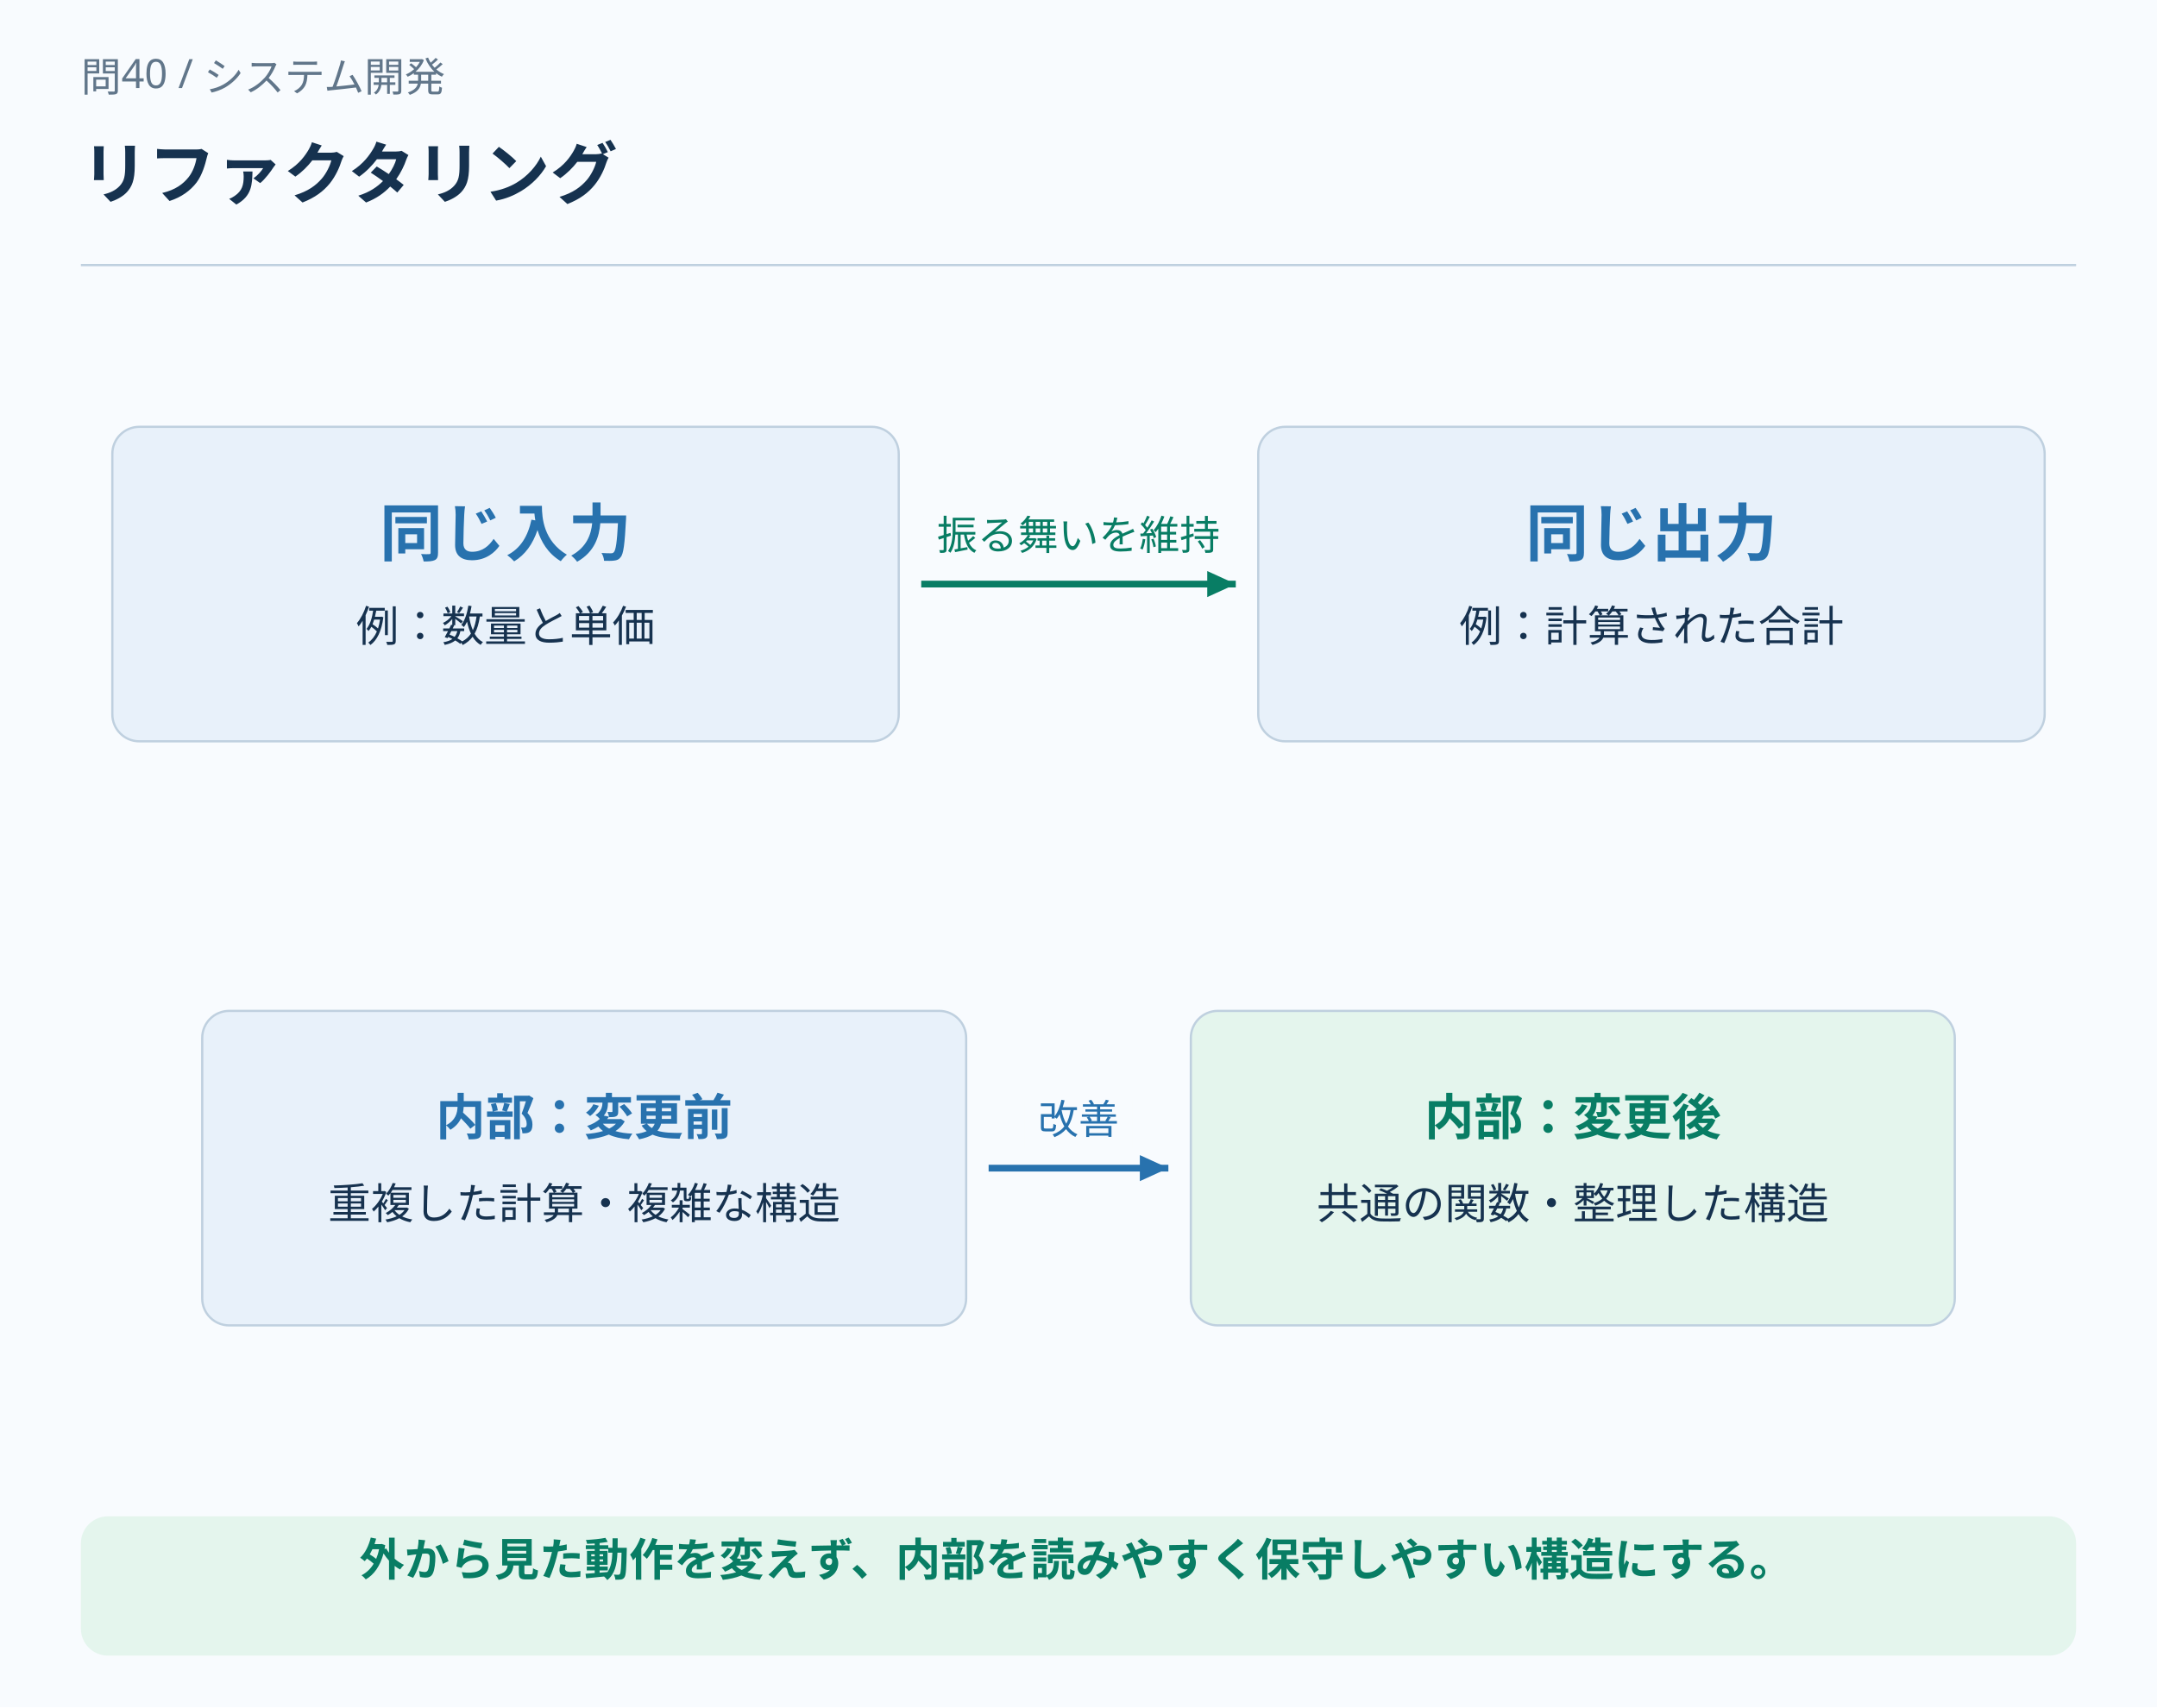
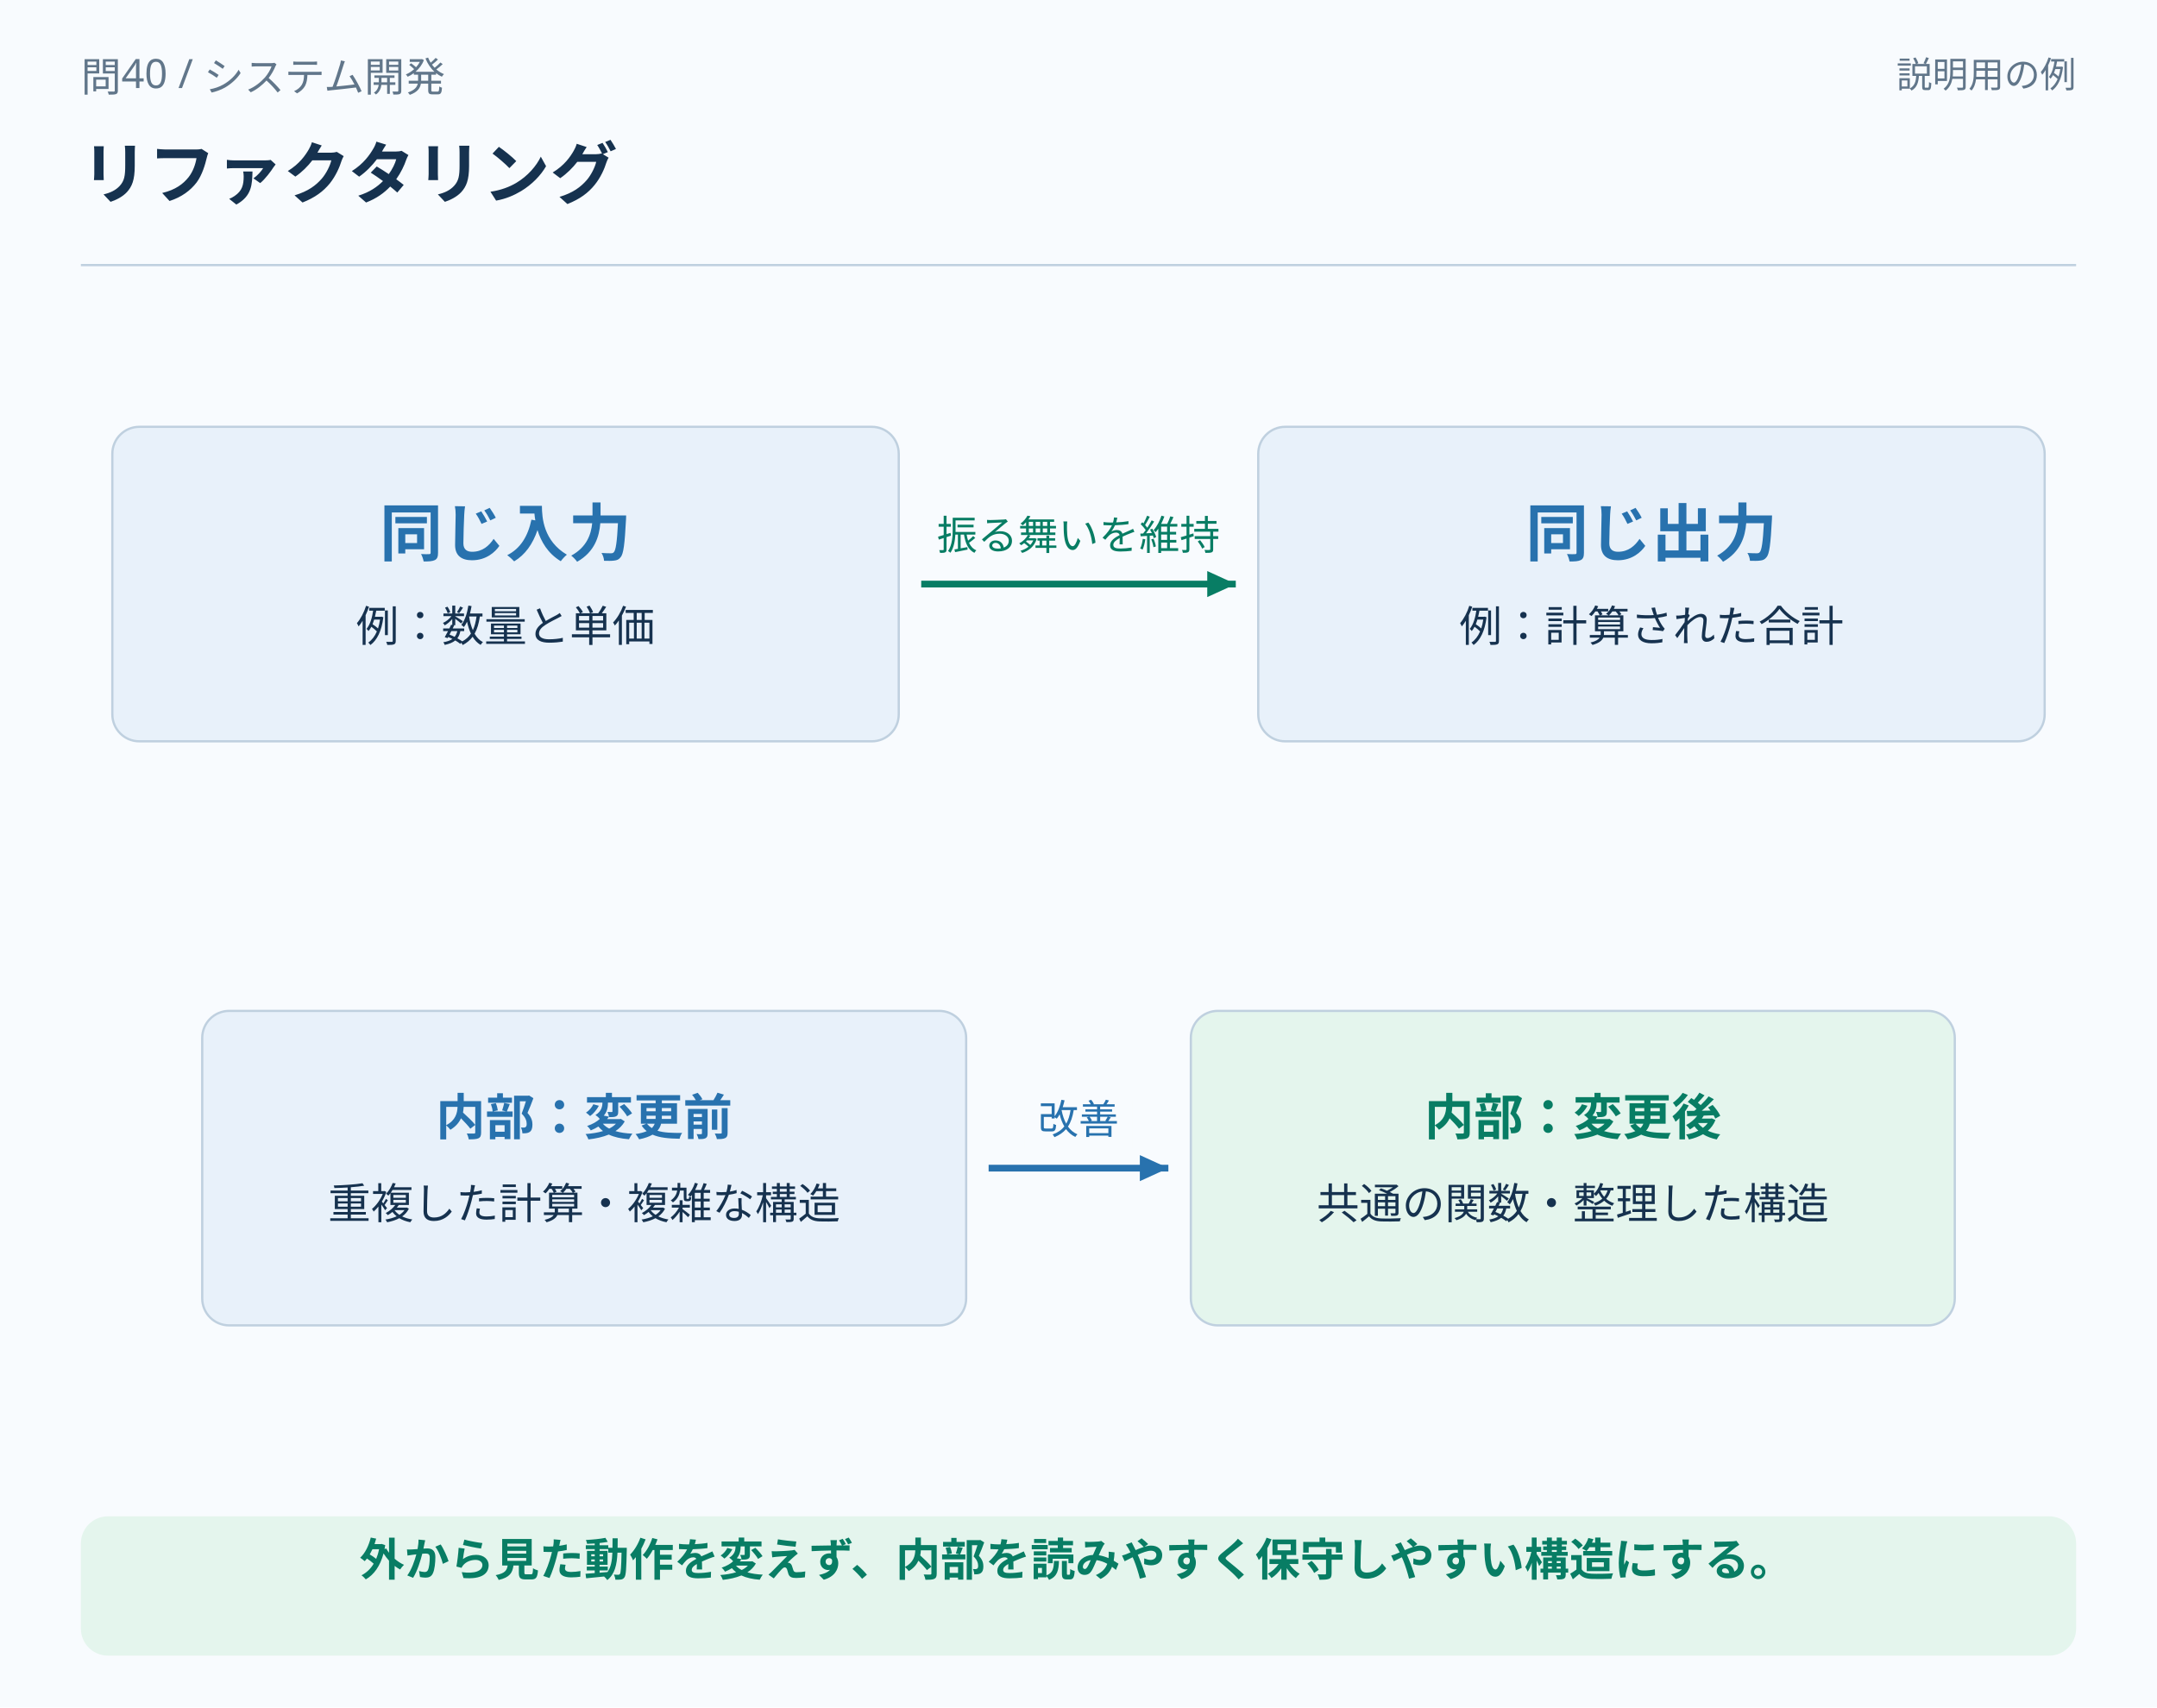
<svg xmlns="http://www.w3.org/2000/svg" viewBox="0 0 960 760" role="img" aria-labelledby="title40 desc40">
  <g font-family="Meiryo,Yu Gothic,sans-serif">
    <rect x="0" y="0" width="960" height="760" rx="0" fill="#f8fbfe" stroke="none" />
    <text x="36.00" y="25" font-size="18" fill="#61768a" font-weight="400" dominant-baseline="text-before-edge">問40  /  システム開発</text>
    <text x="36.00" y="62" font-size="30" fill="#16324f" font-weight="700" dominant-baseline="text-before-edge">リファクタリング</text>
    <line x1="36" y1="118" x2="924" y2="118" stroke="#bfd0df" stroke-width="1" />
    <rect x="50" y="190" width="350" height="140" rx="12" fill="#e8f1fa" stroke="#bfd0df" />
    <text x="169.00" y="223.0" font-size="28" fill="#2872ae" font-weight="700" dominant-baseline="text-before-edge">同じ入力</text>
    <text x="158.50" y="269.0" font-size="19" fill="#16324f" font-weight="400" dominant-baseline="text-before-edge">例：数量と単価</text>
    <rect x="560" y="190" width="350" height="140" rx="12" fill="#e8f1fa" stroke="#bfd0df" />
    <text x="679.00" y="223.0" font-size="28" fill="#2872ae" font-weight="700" dominant-baseline="text-before-edge">同じ出力</text>
    <text x="649.50" y="269.0" font-size="19" fill="#16324f" font-weight="400" dominant-baseline="text-before-edge">例：計算された合計</text>
    <line x1="410" y1="260" x2="550" y2="260" stroke="#087d64" stroke-width="3" />
    <polygon points="550.0,260.0 537.3,265.8 537.3,254.2" fill="#087d64" />
    <rect x="411.0" y="227.0" width="138.0" height="27" rx="3" fill="#f8fbfe" stroke="none" />
    <text x="417.00" y="229.0" font-size="18" fill="#087d64" font-weight="400" dominant-baseline="text-before-edge">振る舞いを維持</text>
    <rect x="90" y="450" width="340" height="140" rx="12" fill="#e8f1fa" stroke="#bfd0df" />
    <text x="194.00" y="486.0" font-size="22" fill="#2872ae" font-weight="700" dominant-baseline="text-before-edge">内部：変更前</text>
    <text x="146.00" y="526.0" font-size="19" fill="#16324f" font-weight="400" dominant-baseline="text-before-edge">重複した計算・複雑な構造</text>
    <rect x="530" y="450" width="340" height="140" rx="12" fill="#e4f5ed" stroke="#bfd0df" />
    <text x="634.00" y="486.0" font-size="22" fill="#087d64" font-weight="700" dominant-baseline="text-before-edge">内部：変更後</text>
    <text x="586.00" y="526.0" font-size="19" fill="#16324f" font-weight="400" dominant-baseline="text-before-edge">共通の関数・整理した構造</text>
    <line x1="440" y1="520" x2="520" y2="520" stroke="#2872ae" stroke-width="3" />
    <polygon points="520.0,520.0 507.3,525.8 507.3,514.2" fill="#2872ae" />
    <rect x="456.0" y="487.0" width="48.0" height="27" rx="3" fill="#f8fbfe" stroke="none" />
    <text x="462.00" y="489.0" font-size="18" fill="#2872ae" font-weight="400" dominant-baseline="text-before-edge">改善</text>
    <rect x="36" y="675" width="888" height="62" rx="12" fill="#e4f5ed" stroke="none" />
    <text x="160.00" y="684" font-size="20" fill="#087d64" font-weight="700" dominant-baseline="text-before-edge">外から見た動作を変えず、内部を読みやすく保守しやすい構造にする。</text>
+     <text x="924" y="25" font-size="16" fill="#61768a" text-anchor="end" dominant-baseline="text-before-edge">説明用の例</text>
  </g>
</svg>
